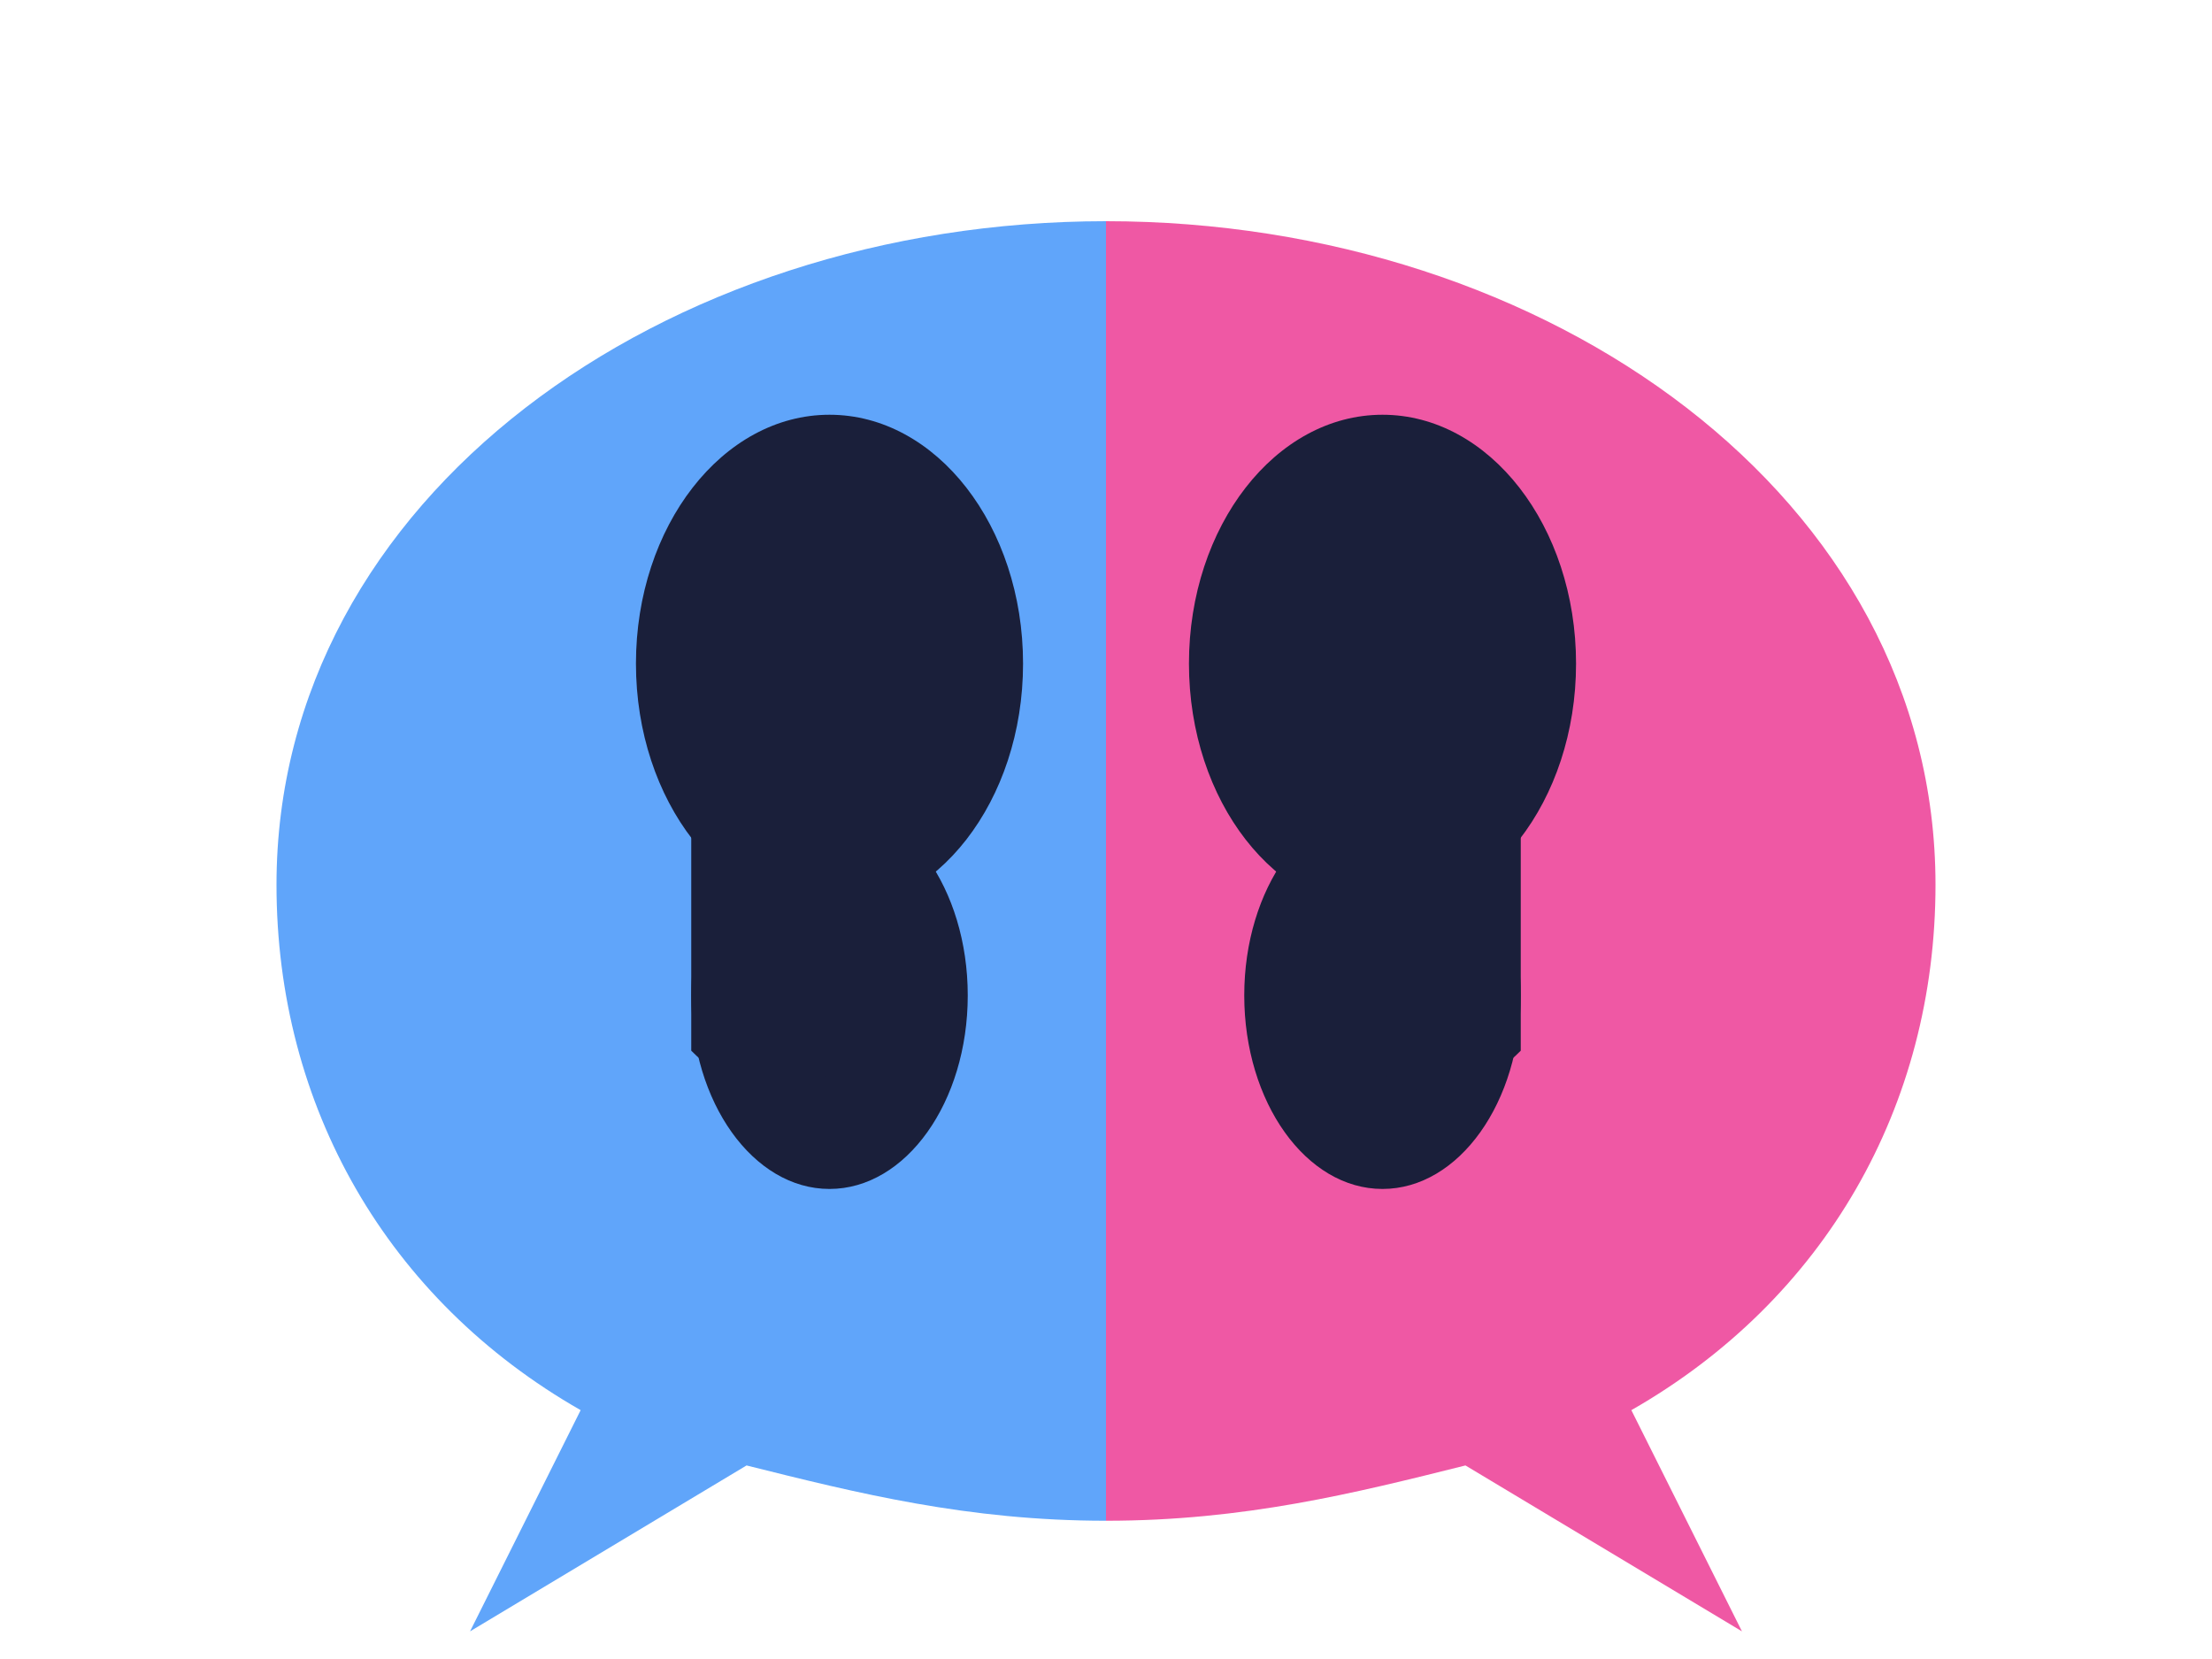
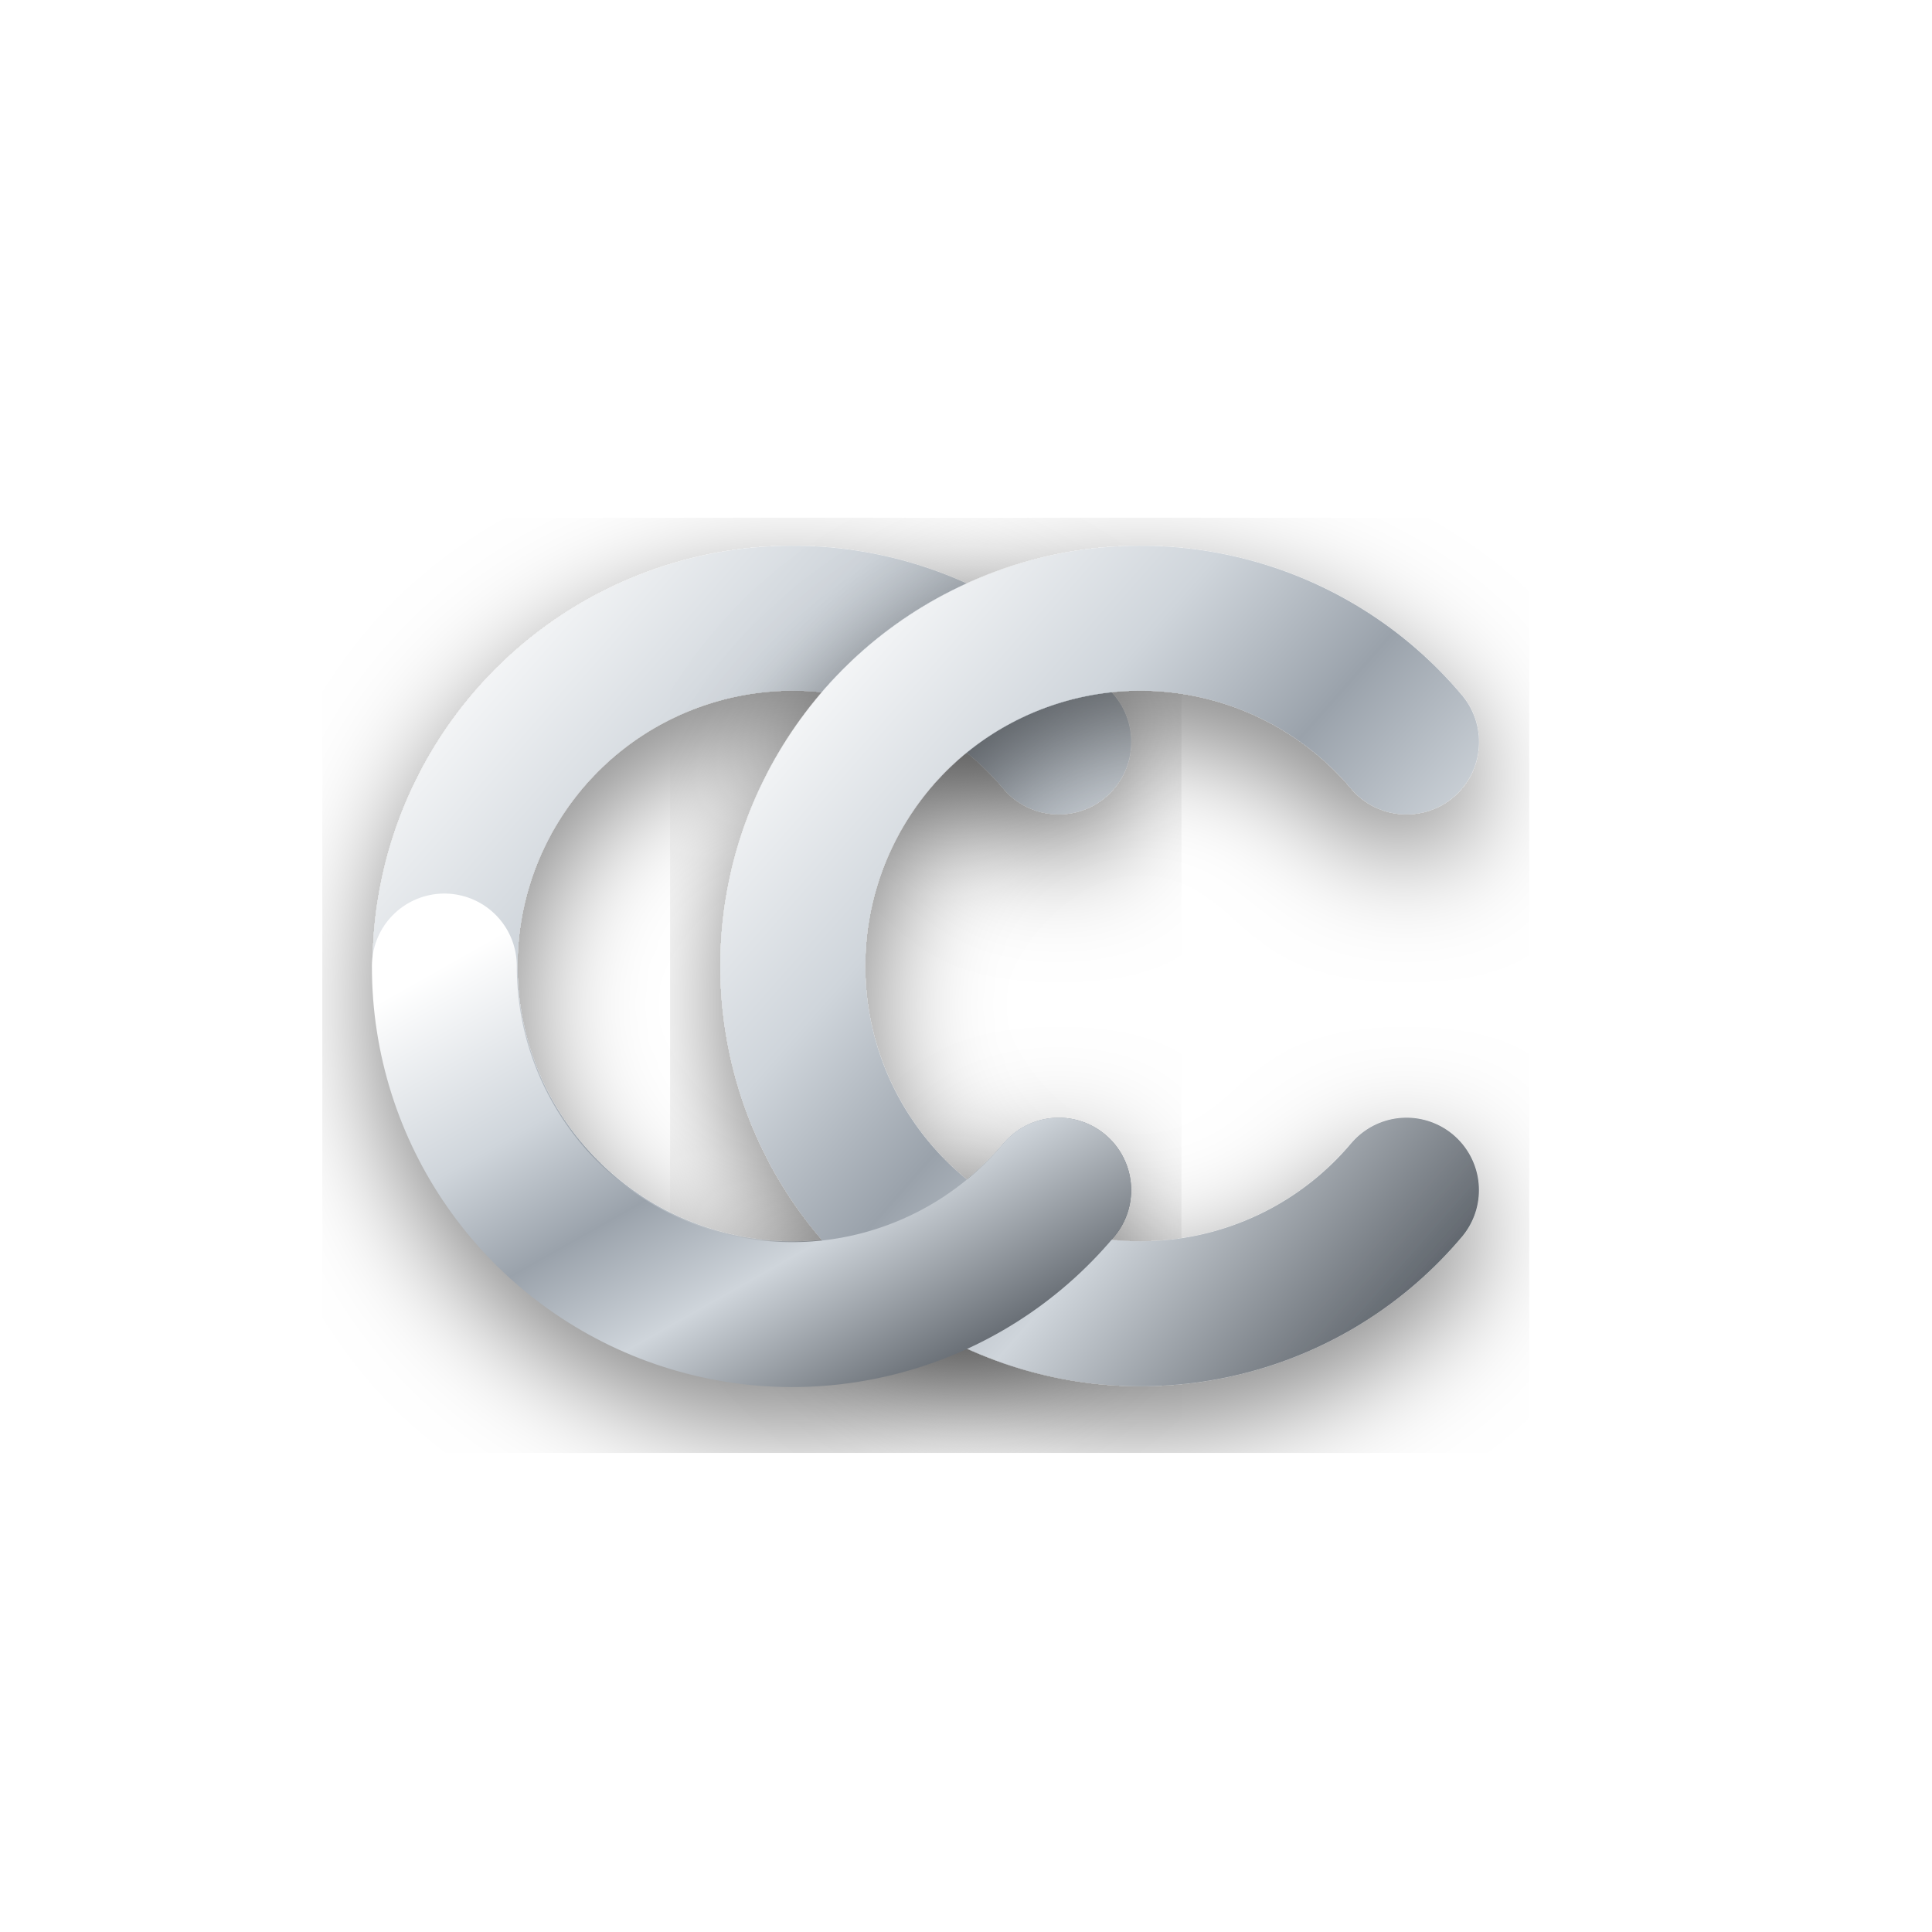
- <svg xmlns="http://www.w3.org/2000/svg" viewBox="0 0 400 300" fill="none">
+ <svg xmlns="http://www.w3.org/2000/svg" viewBox="0 0 100 100" width="100" height="100" fill="none">
  <defs>
-     <linearGradient id="blueGrad" x1="0" y1="0" x2="200" y2="300">
-       <stop offset="0%" stop-color="#60A5FA" />
-       <stop offset="100%" stop-color="#3B82F6" />
+     <linearGradient id="metallic" x1="0%" y1="0%" x2="100%" y2="100%">
+       <stop offset="0%" stop-color="#ffffff" />
+       <stop offset="30%" stop-color="#cfd5db" />
+       <stop offset="50%" stop-color="#9aa2ab" />
+       <stop offset="70%" stop-color="#cfd5db" />
+       <stop offset="100%" stop-color="#60666d" />
    </linearGradient>
-     <linearGradient id="pinkGrad" x1="400" y1="0" x2="200" y2="300">
-       <stop offset="0%" stop-color="#F472B6" />
-       <stop offset="100%" stop-color="#EC4899" />
-     </linearGradient>
+     <filter id="shadow" x="-20%" y="-20%" width="140%" height="140%">
+       <feDropShadow dx="0" dy="2" stdDeviation="3" flood-color="#000000" flood-opacity="0.5" />
+     </filter>
  </defs>
-   <path d="M 200 40               C 120 40 50 90 50 160               C 50 200 70 235 105 255               L 85 295               L 135 265               C 155 270 175 275 200 275               L 200 40 Z" fill="url(#blueGrad)" />
-   <ellipse cx="150" cy="120" rx="35" ry="45" fill="#1a1f3a" />
-   <ellipse cx="150" cy="180" rx="25" ry="35" fill="#1a1f3a" />
-   <path d="M 125 110 Q 140 95 155 110 L 155 190 Q 140 205 125 190 Z" fill="#1a1f3a" />
-   <path d="M 200 40               C 280 40 350 90 350 160               C 350 200 330 235 295 255               L 315 295               L 265 265               C 245 270 225 275 200 275               L 200 40 Z" fill="url(#pinkGrad)" />
-   <ellipse cx="250" cy="120" rx="35" ry="45" fill="#1a1f3a" />
-   <ellipse cx="250" cy="180" rx="25" ry="35" fill="#1a1f3a" />
-   <path d="M 275 110 Q 260 95 245 110 L 245 190 Q 260 205 275 190 Z" fill="#1a1f3a" />
+   <path d="M 54.8 38.4 A 18 18 0 1 0 54.8 61.6" stroke="url(#metallic)" stroke-width="7.5" stroke-linecap="round" filter="url(#shadow)" />
+   <path d="M 72.8 38.4 A 18 18 0 1 0 72.8 61.6" stroke="url(#metallic)" stroke-width="7.5" stroke-linecap="round" filter="url(#shadow)" />
+   <path d="M 23 50 A 18 18 0 0 0 54.8 61.6" stroke="url(#metallic)" stroke-width="7.5" stroke-linecap="round" />
</svg>
